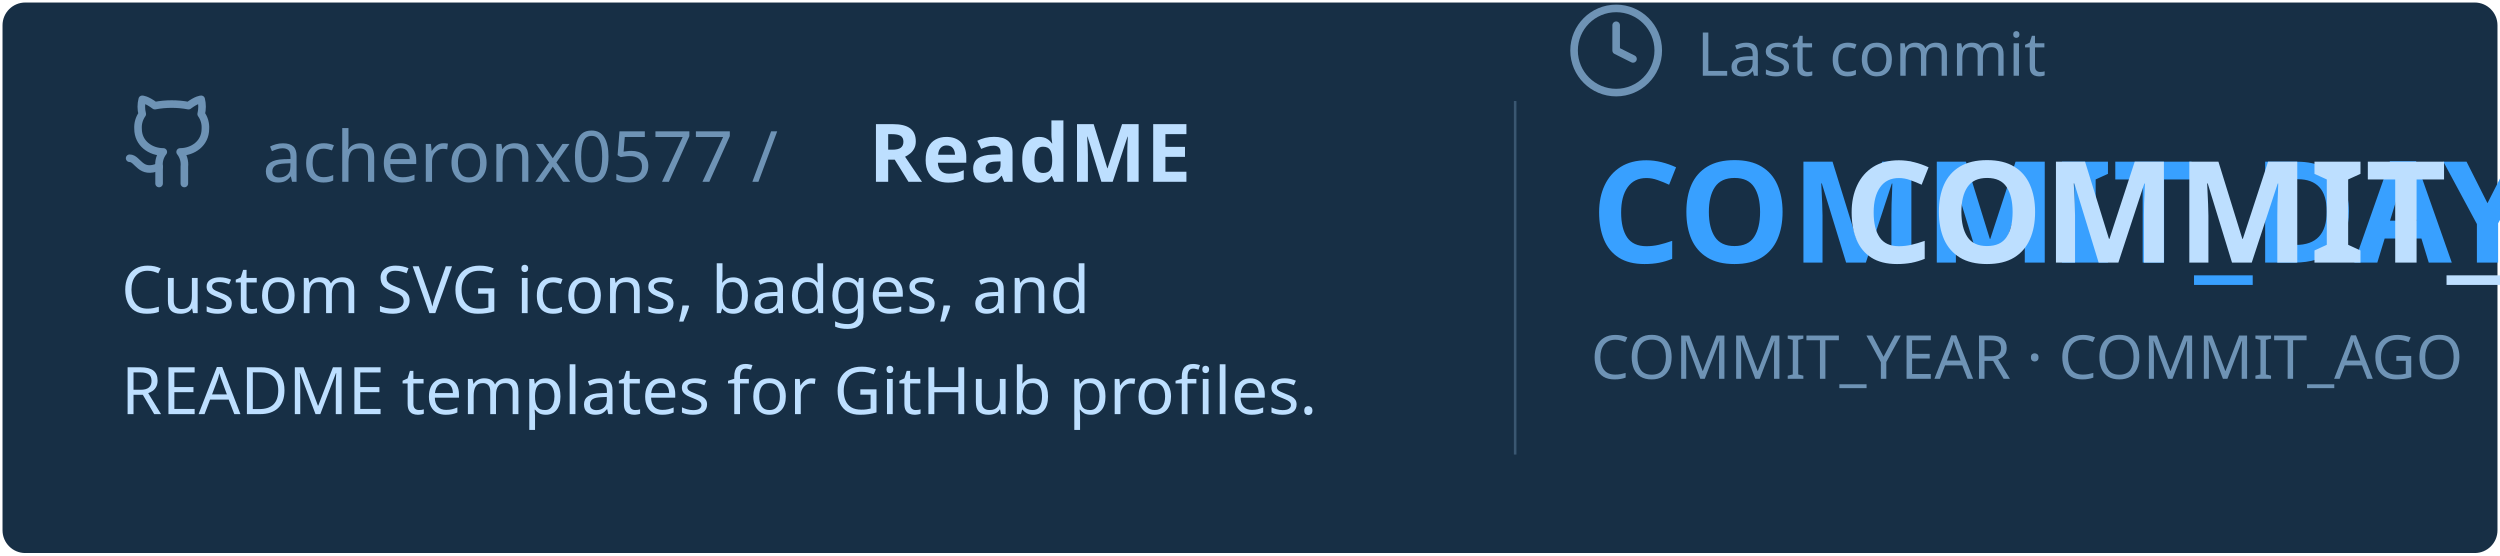
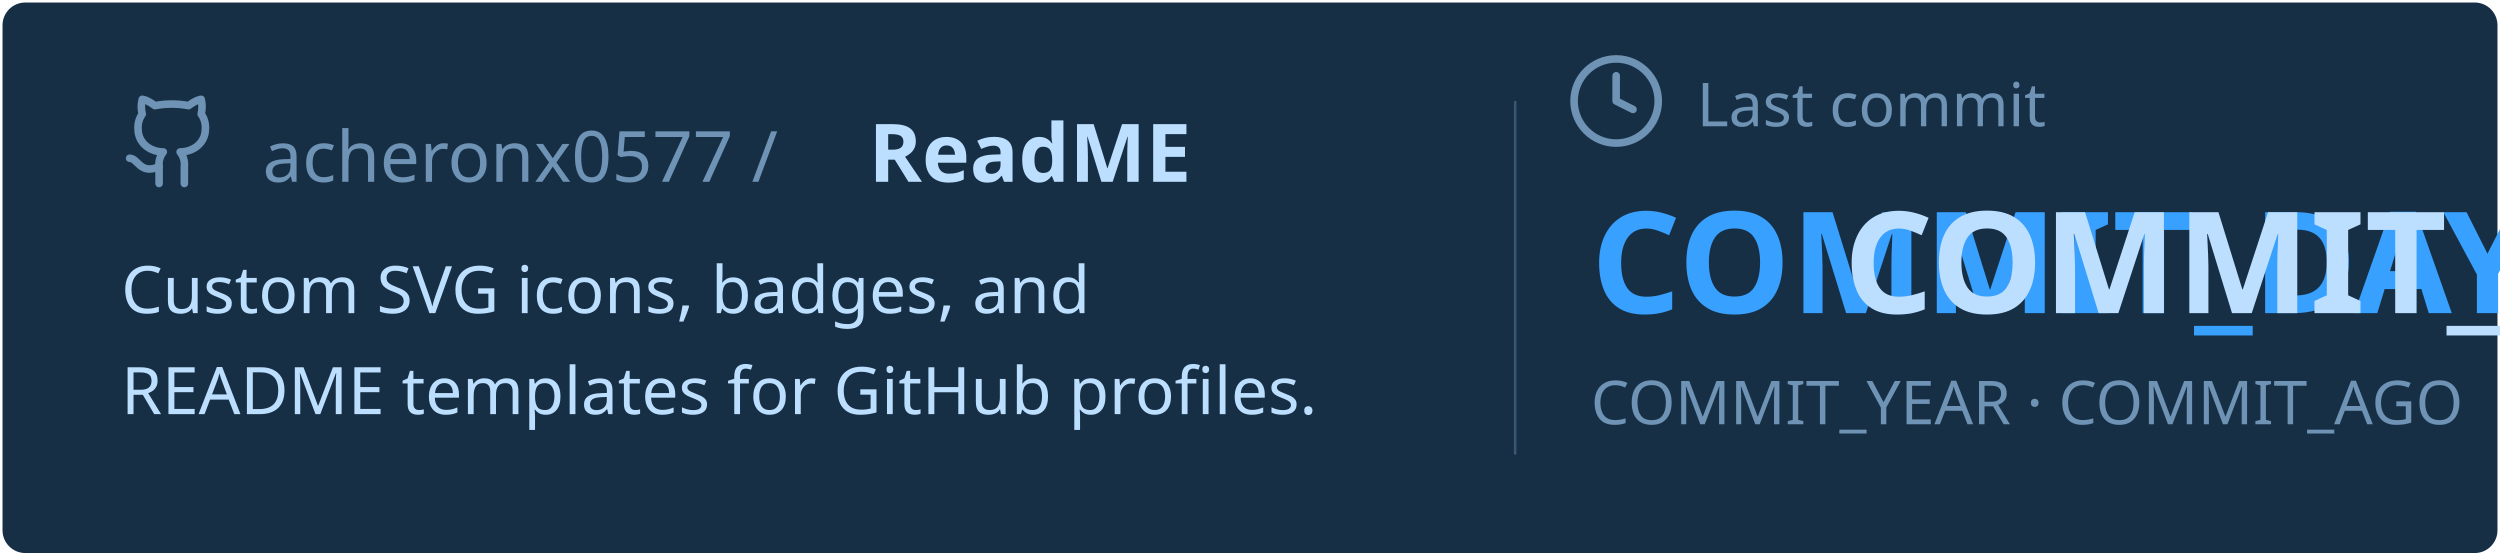
<svg xmlns="http://www.w3.org/2000/svg" viewBox="0 0 495 110" width="495px" height="110px">
  <rect stroke="#000000" stroke-opacity="0" fill="#172F45" rx="4.5" x="0.5" y="0.5" width="494" height="109" />
  <g transform="translate(24, 36)">
    <svg x="0" y="-18" width="20" height="20" viewBox="0 0 24 24" fill="none" stroke="#6E93B5" stroke-width="1.8" stroke-linecap="round" stroke-linejoin="round">
      <path d="M15 22v-4a4.8 4.8 0 0 0-1-3.5c3 0 6-2 6-5.5.08-1.25-.27-2.48-1-3.5.28-1.15.28-2.35 0-3.5 0 0-1 0-3 1.5-2.64-.5-5.36-.5-8 0C6 2 5 2 5 2c-.3 1.15-.3 2.35 0 3.5A5.403 5.403 0 0 0 4 9c0 3.5 3 5.5 6 5.5-.39.49-.68 1.05-.85 1.65-.17.6-.22 1.23-.15 1.85v4" />
      <path d="M9 18c-4.51 2-5-2-7-2" />
    </svg>
    <text x="28" y="0" font-family="&quot;Segoe UI&quot;, Ubuntu, sans-serif" font-size="14" font-weight="400" fill="#6E93B5">acheronx0577 /</text>
    <text x="148" y="0" font-family="&quot;Segoe UI&quot;, Ubuntu, sans-serif" font-size="16" font-weight="700" fill="#BDDFFF">ReadME</text>
  </g>
  <text x="24" y="62" font-family="&quot;Segoe UI&quot;, Ubuntu, sans-serif" font-size="13" font-weight="400" fill="#BDDFFF">Custom SVG icons, badges, and</text>
  <text x="24" y="82" font-family="&quot;Segoe UI&quot;, Ubuntu, sans-serif" font-size="13" font-weight="400" fill="#BDDFFF">README templates for GitHub profiles.</text>
  <line x1="300" y1="20" x2="300" y2="90" stroke="#6E93B5" stroke-width="0.5" stroke-opacity="0.4" />
-   <svg x="310" y="0" width="20" height="20" viewBox="0 0 24 24" fill="none" stroke="#6E93B5" stroke-width="1.8" stroke-linecap="round" stroke-linejoin="round">
+   <svg x="310" y="10" width="20" height="20" viewBox="0 0 24 24" fill="none" stroke="#6E93B5" stroke-width="1.8" stroke-linecap="round" stroke-linejoin="round">
    <circle cx="12" cy="12" r="10" />
    <polyline points="12 6 12 12 16 14" />
  </svg>
-   <text x="336" y="15" font-family="&quot;Segoe UI&quot;, Ubuntu, sans-serif" font-size="12" font-weight="400" fill="#6E93B5">Last commit</text>
-   <text x="315" y="52" font-family="&quot;Segoe UI&quot;, Ubuntu, sans-serif" font-size="28" font-weight="700" fill="#38A0FF">COMMIT_DAY</text>
-   <text x="365" y="52" font-family="&quot;Segoe UI&quot;, Ubuntu, sans-serif" font-size="28" font-weight="700" fill="#BDDFFF">COMMIT_MONTH</text>
-   <text x="315" y="75" font-family="&quot;Segoe UI&quot;, Ubuntu, sans-serif" font-size="12" font-weight="400" fill="#6E93B5">COMMIT_YEAR · COMMIT_AGO</text>
+   <text x="336" y="25" font-family="&quot;Segoe UI&quot;, Ubuntu, sans-serif" font-size="12" font-weight="400" fill="#6E93B5">Last commit</text>
+   <text x="315" y="62" font-family="&quot;Segoe UI&quot;, Ubuntu, sans-serif" font-size="28" font-weight="700" fill="#38A0FF">COMMIT_DAY</text>
+   <text x="365" y="62" font-family="&quot;Segoe UI&quot;, Ubuntu, sans-serif" font-size="28" font-weight="700" fill="#BDDFFF">COMMIT_MONTH</text>
+   <text x="315" y="84" font-family="&quot;Segoe UI&quot;, Ubuntu, sans-serif" font-size="12" font-weight="400" fill="#6E93B5">COMMIT_YEAR · COMMIT_AGO</text>
</svg>
